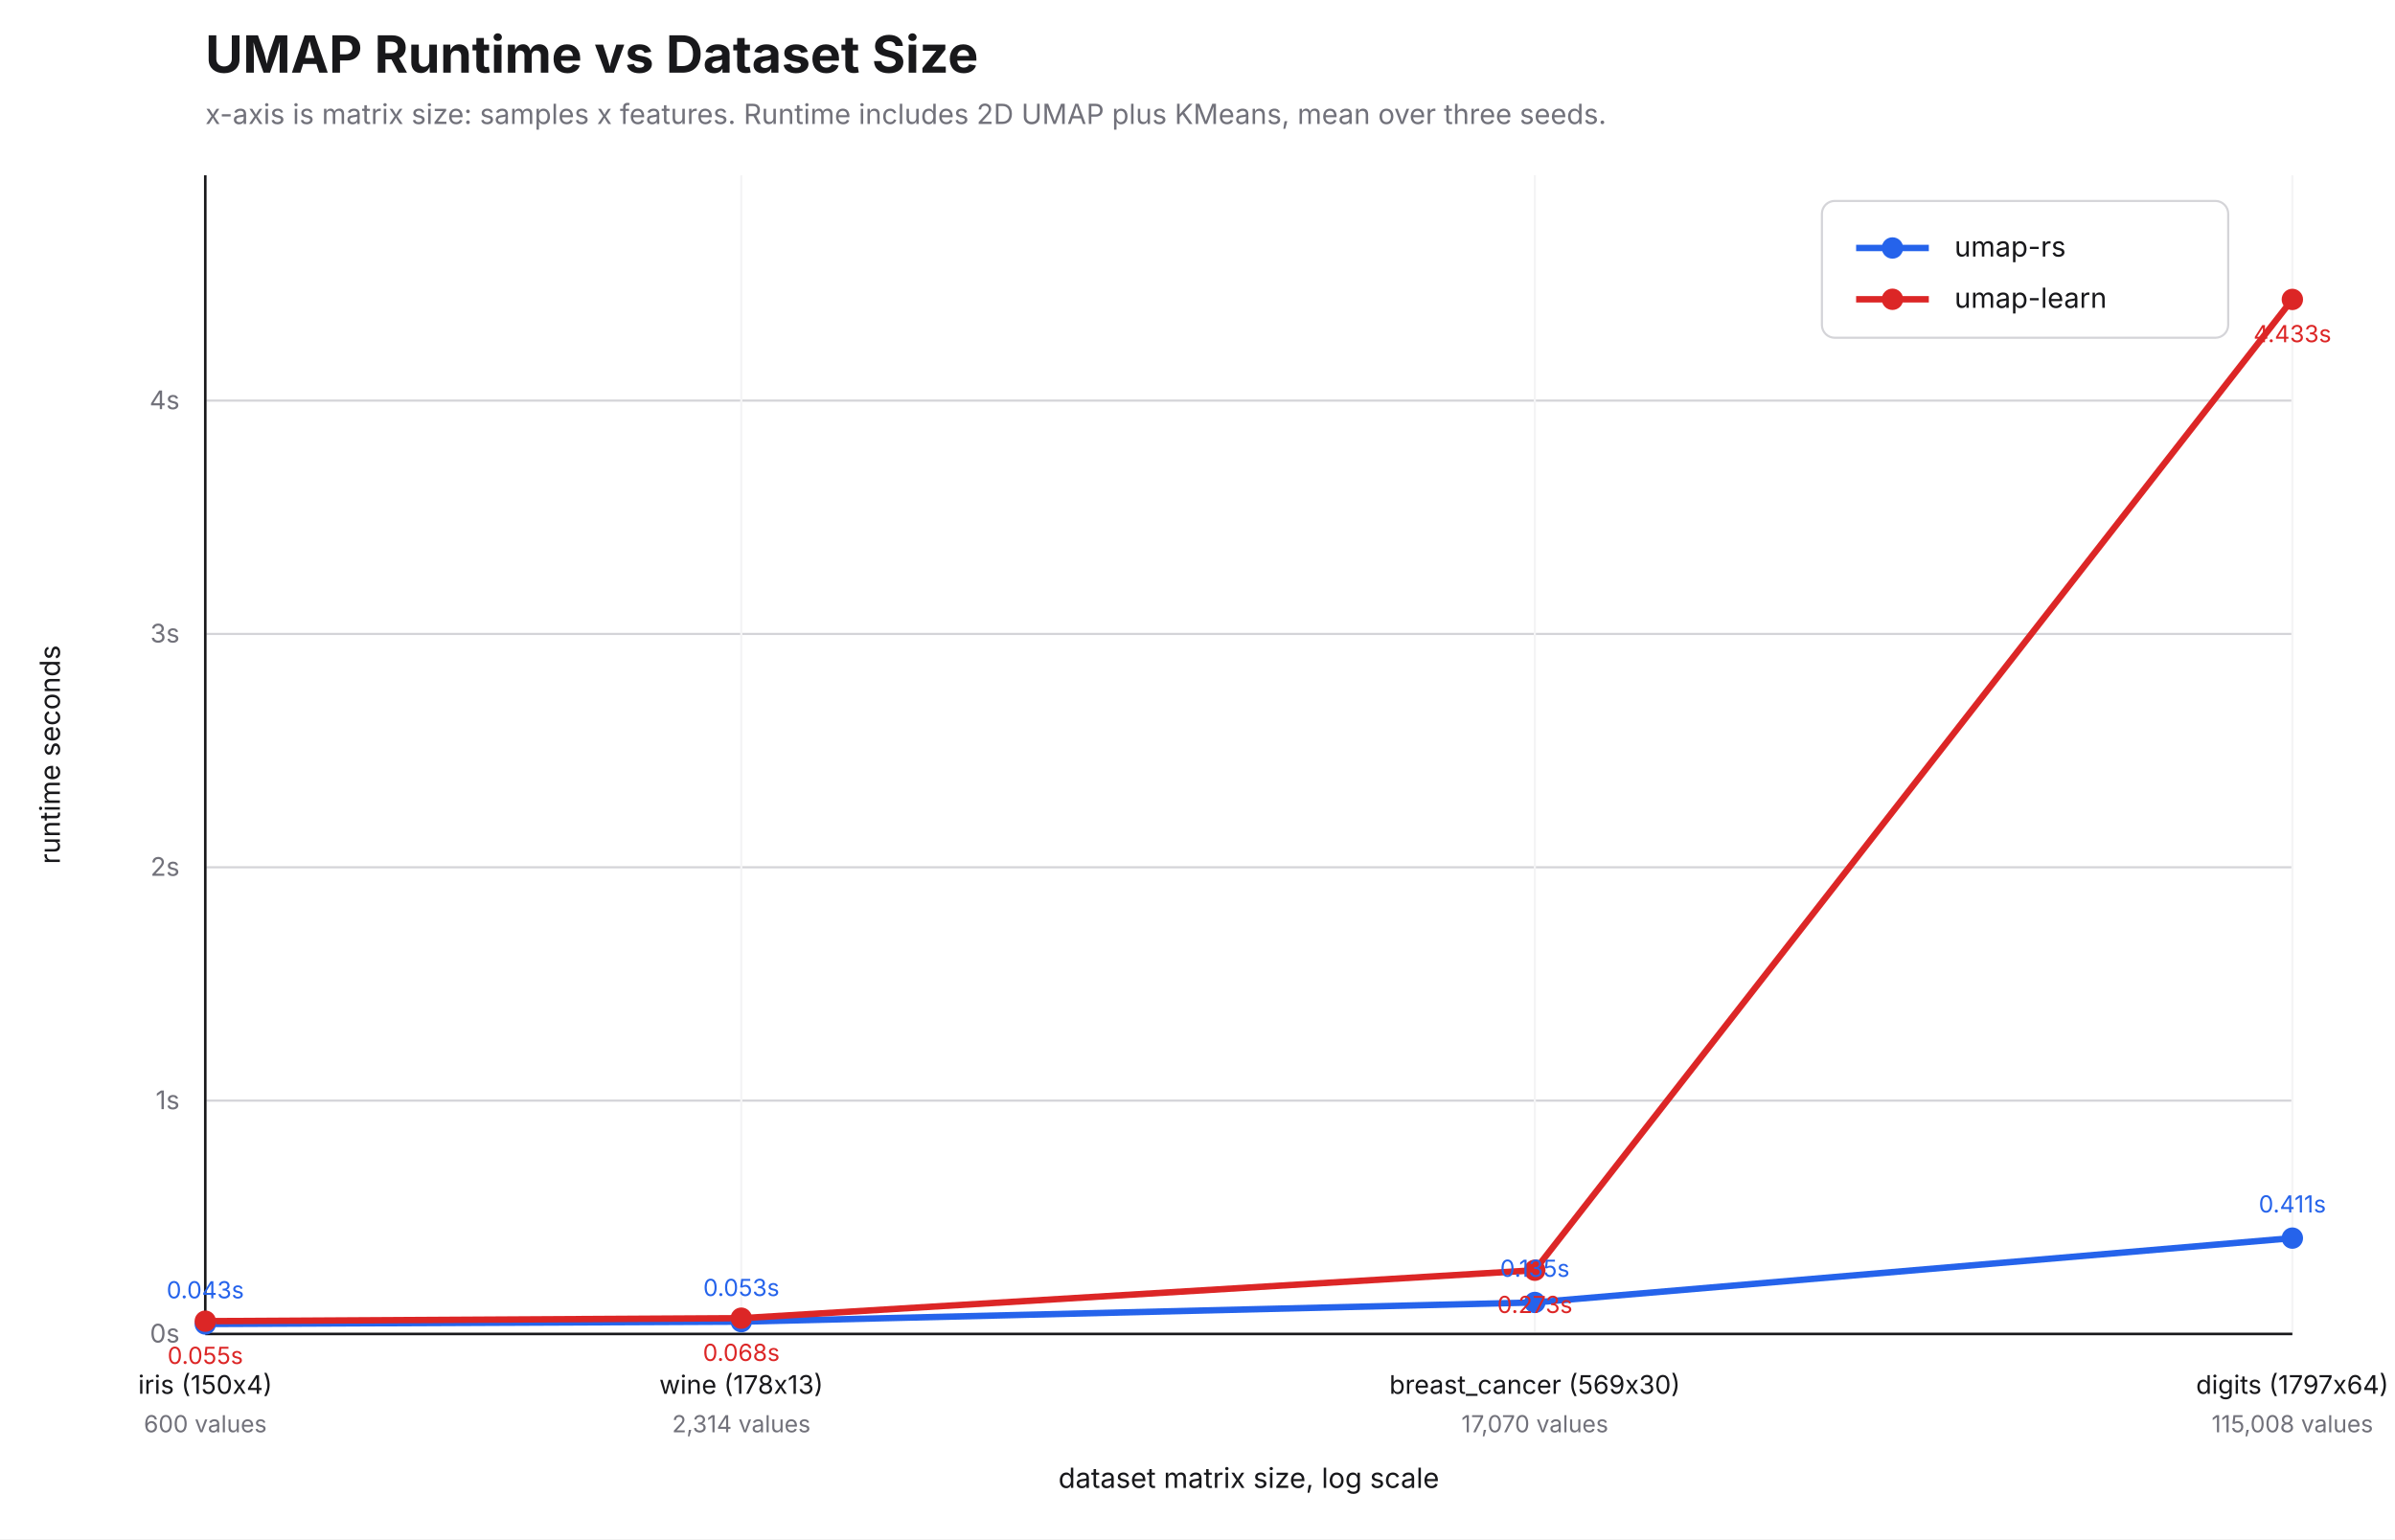
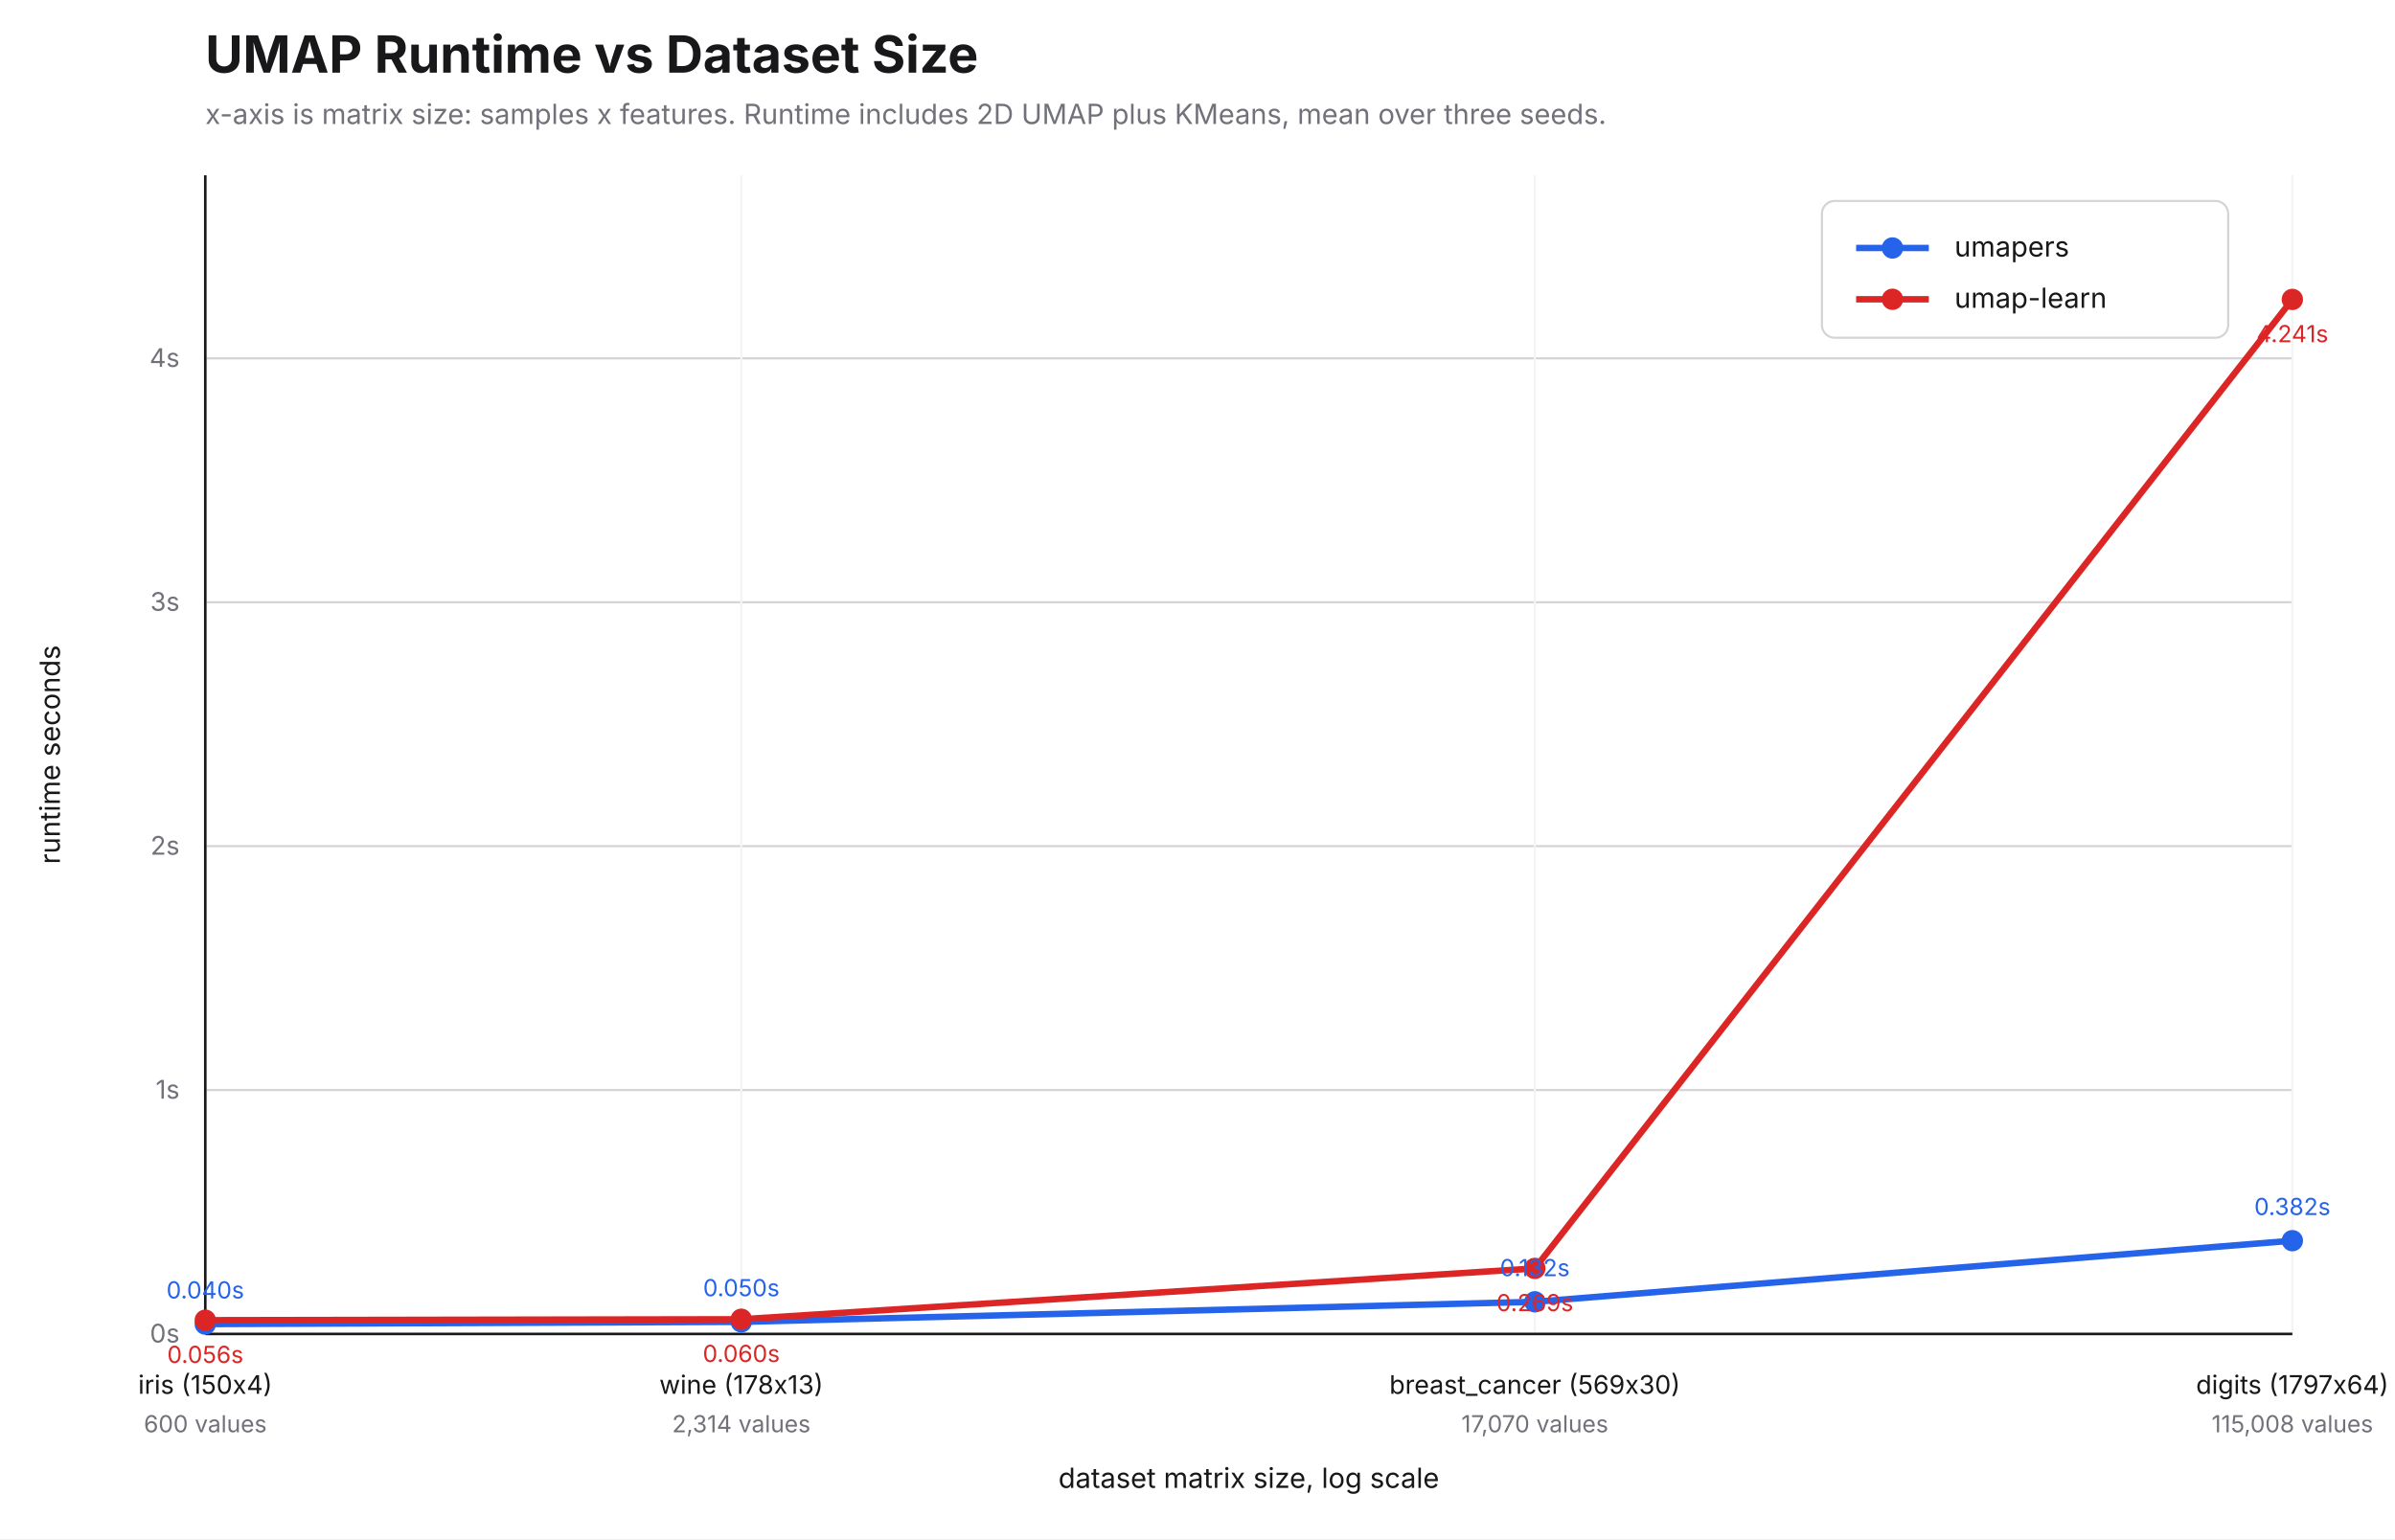
<svg xmlns="http://www.w3.org/2000/svg" width="1120" height="720" viewBox="0 0 1120 720">
  <rect width="100%" height="100%" fill="#ffffff" />
  <text x="96" y="34" font-family="Inter, Arial, sans-serif" font-size="24" font-weight="700" fill="#18181b">UMAP Runtime vs Dataset Size</text>
  <text x="96" y="58" font-family="Inter, Arial, sans-serif" font-size="13" fill="#71717a">x-axis is matrix size: samples x features. Runtime includes 2D UMAP plus KMeans, mean over three seeds.</text>
  <line x1="96" y1="624.00" x2="1072" y2="624.00" stroke="#d4d4d8" stroke-width="1" />
  <text x="84" y="628.00" text-anchor="end" font-family="Inter, Arial, sans-serif" font-size="12" fill="#71717a">0s</text>
-   <line x1="96" y1="514.85" x2="1072" y2="514.85" stroke="#d4d4d8" stroke-width="1" />
-   <text x="84" y="518.85" text-anchor="end" font-family="Inter, Arial, sans-serif" font-size="12" fill="#71717a">1s</text>
-   <line x1="96" y1="405.69" x2="1072" y2="405.69" stroke="#d4d4d8" stroke-width="1" />
-   <text x="84" y="409.69" text-anchor="end" font-family="Inter, Arial, sans-serif" font-size="12" fill="#71717a">2s</text>
-   <line x1="96" y1="296.54" x2="1072" y2="296.54" stroke="#d4d4d8" stroke-width="1" />
-   <text x="84" y="300.54" text-anchor="end" font-family="Inter, Arial, sans-serif" font-size="12" fill="#71717a">3s</text>
-   <line x1="96" y1="187.39" x2="1072" y2="187.39" stroke="#d4d4d8" stroke-width="1" />
-   <text x="84" y="191.39" text-anchor="end" font-family="Inter, Arial, sans-serif" font-size="12" fill="#71717a">4s</text>
+   <line x1="96" y1="509.91" x2="1072" y2="509.91" stroke="#d4d4d8" stroke-width="1" />
+   <text x="84" y="513.91" text-anchor="end" font-family="Inter, Arial, sans-serif" font-size="12" fill="#71717a">1s</text>
+   <line x1="96" y1="395.81" x2="1072" y2="395.81" stroke="#d4d4d8" stroke-width="1" />
+   <text x="84" y="399.81" text-anchor="end" font-family="Inter, Arial, sans-serif" font-size="12" fill="#71717a">2s</text>
+   <line x1="96" y1="281.72" x2="1072" y2="281.72" stroke="#d4d4d8" stroke-width="1" />
+   <text x="84" y="285.72" text-anchor="end" font-family="Inter, Arial, sans-serif" font-size="12" fill="#71717a">3s</text>
+   <line x1="96" y1="167.62" x2="1072" y2="167.62" stroke="#d4d4d8" stroke-width="1" />
+   <text x="84" y="171.62" text-anchor="end" font-family="Inter, Arial, sans-serif" font-size="12" fill="#71717a">4s</text>
  <line x1="96.00" y1="82" x2="96.00" y2="624" stroke="#f4f4f5" stroke-width="1" />
  <text x="96.00" y="652" text-anchor="middle" font-family="Inter, Arial, sans-serif" font-size="12" fill="#18181b">iris (150x4)</text>
  <text x="96.00" y="670" text-anchor="middle" font-family="Inter, Arial, sans-serif" font-size="11" fill="#71717a">600 values</text>
  <line x1="346.66" y1="82" x2="346.66" y2="624" stroke="#f4f4f5" stroke-width="1" />
  <text x="346.66" y="652" text-anchor="middle" font-family="Inter, Arial, sans-serif" font-size="12" fill="#18181b">wine (178x13)</text>
  <text x="346.66" y="670" text-anchor="middle" font-family="Inter, Arial, sans-serif" font-size="11" fill="#71717a">2,314 values</text>
  <line x1="717.75" y1="82" x2="717.75" y2="624" stroke="#f4f4f5" stroke-width="1" />
  <text x="717.75" y="652" text-anchor="middle" font-family="Inter, Arial, sans-serif" font-size="12" fill="#18181b">breast_cancer (569x30)</text>
  <text x="717.75" y="670" text-anchor="middle" font-family="Inter, Arial, sans-serif" font-size="11" fill="#71717a">17,070 values</text>
  <line x1="1072.00" y1="82" x2="1072.00" y2="624" stroke="#f4f4f5" stroke-width="1" />
  <text x="1072.00" y="652" text-anchor="middle" font-family="Inter, Arial, sans-serif" font-size="12" fill="#18181b">digits (1797x64)</text>
  <text x="1072.00" y="670" text-anchor="middle" font-family="Inter, Arial, sans-serif" font-size="11" fill="#71717a">115,008 values</text>
  <line x1="96" y1="82" x2="96" y2="624" stroke="#18181b" stroke-width="1.2" />
  <line x1="96" y1="624" x2="1072" y2="624" stroke="#18181b" stroke-width="1.2" />
  <text x="28" y="353.00" transform="rotate(-90 28 353.00)" text-anchor="middle" font-family="Inter, Arial, sans-serif" font-size="13" fill="#18181b">runtime seconds</text>
  <text x="584.00" y="696" text-anchor="middle" font-family="Inter, Arial, sans-serif" font-size="13" fill="#18181b">dataset matrix size, log scale</text>
-   <polyline fill="none" stroke="#2563eb" stroke-width="3" points="96.00,619.34 346.66,618.25 717.75,609.26 1072.00,579.17" />
-   <polyline fill="none" stroke="#dc2626" stroke-width="3" points="96.00,618.02 346.66,616.62 717.75,594.20 1072.00,140.07" />
-   <circle cx="96.00" cy="619.34" r="5" fill="#2563eb" />
-   <circle cx="96.00" cy="618.02" r="5" fill="#dc2626" />
-   <text x="96.00" y="607.34" text-anchor="middle" font-family="Inter, Arial, sans-serif" font-size="11" fill="#2563eb">0.043s</text>
-   <text x="96.00" y="638.02" text-anchor="middle" font-family="Inter, Arial, sans-serif" font-size="11" fill="#dc2626">0.055s</text>
-   <circle cx="346.66" cy="618.25" r="5" fill="#2563eb" />
-   <circle cx="346.66" cy="616.62" r="5" fill="#dc2626" />
-   <text x="346.66" y="606.25" text-anchor="middle" font-family="Inter, Arial, sans-serif" font-size="11" fill="#2563eb">0.053s</text>
-   <text x="346.66" y="636.62" text-anchor="middle" font-family="Inter, Arial, sans-serif" font-size="11" fill="#dc2626">0.068s</text>
-   <circle cx="717.75" cy="609.26" r="5" fill="#2563eb" />
-   <circle cx="717.75" cy="594.20" r="5" fill="#dc2626" />
-   <text x="717.75" y="597.26" text-anchor="middle" font-family="Inter, Arial, sans-serif" font-size="11" fill="#2563eb">0.135s</text>
-   <text x="717.75" y="614.20" text-anchor="middle" font-family="Inter, Arial, sans-serif" font-size="11" fill="#dc2626">0.273s</text>
-   <circle cx="1072.00" cy="579.17" r="5" fill="#2563eb" />
+   <polyline fill="none" stroke="#2563eb" stroke-width="3" points="96.00,619.39 346.66,618.35 717.75,608.96 1072.00,580.37" />
+   <polyline fill="none" stroke="#dc2626" stroke-width="3" points="96.00,617.56 346.66,617.12 717.75,593.34 1072.00,140.07" />
+   <circle cx="96.00" cy="619.39" r="5" fill="#2563eb" />
+   <circle cx="96.00" cy="617.56" r="5" fill="#dc2626" />
+   <text x="96.00" y="607.39" text-anchor="middle" font-family="Inter, Arial, sans-serif" font-size="11" fill="#2563eb">0.040s</text>
+   <text x="96.00" y="637.56" text-anchor="middle" font-family="Inter, Arial, sans-serif" font-size="11" fill="#dc2626">0.056s</text>
+   <circle cx="346.66" cy="618.35" r="5" fill="#2563eb" />
+   <circle cx="346.66" cy="617.12" r="5" fill="#dc2626" />
+   <text x="346.66" y="606.35" text-anchor="middle" font-family="Inter, Arial, sans-serif" font-size="11" fill="#2563eb">0.050s</text>
+   <text x="346.66" y="637.12" text-anchor="middle" font-family="Inter, Arial, sans-serif" font-size="11" fill="#dc2626">0.060s</text>
+   <circle cx="717.75" cy="608.96" r="5" fill="#2563eb" />
+   <circle cx="717.75" cy="593.34" r="5" fill="#dc2626" />
+   <text x="717.75" y="596.96" text-anchor="middle" font-family="Inter, Arial, sans-serif" font-size="11" fill="#2563eb">0.132s</text>
+   <text x="717.75" y="613.34" text-anchor="middle" font-family="Inter, Arial, sans-serif" font-size="11" fill="#dc2626">0.269s</text>
+   <circle cx="1072.00" cy="580.37" r="5" fill="#2563eb" />
  <circle cx="1072.00" cy="140.07" r="5" fill="#dc2626" />
-   <text x="1072.00" y="567.17" text-anchor="middle" font-family="Inter, Arial, sans-serif" font-size="11" fill="#2563eb">0.411s</text>
-   <text x="1072.00" y="160.07" text-anchor="middle" font-family="Inter, Arial, sans-serif" font-size="11" fill="#dc2626">4.433s</text>
+   <text x="1072.00" y="568.37" text-anchor="middle" font-family="Inter, Arial, sans-serif" font-size="11" fill="#2563eb">0.382s</text>
+   <text x="1072.00" y="160.07" text-anchor="middle" font-family="Inter, Arial, sans-serif" font-size="11" fill="#dc2626">4.241s</text>
  <rect x="852" y="94" width="190" height="64" rx="6" fill="#ffffff" stroke="#d4d4d8" />
  <line x1="868" y1="116" x2="902" y2="116" stroke="#2563eb" stroke-width="3" />
  <circle cx="885" cy="116" r="5" fill="#2563eb" />
-   <text x="914" y="120" font-family="Inter, Arial, sans-serif" font-size="13" fill="#18181b">umap-rs</text>
+   <text x="914" y="120" font-family="Inter, Arial, sans-serif" font-size="13" fill="#18181b">umapers</text>
  <line x1="868" y1="140" x2="902" y2="140" stroke="#dc2626" stroke-width="3" />
  <circle cx="885" cy="140" r="5" fill="#dc2626" />
  <text x="914" y="144" font-family="Inter, Arial, sans-serif" font-size="13" fill="#18181b">umap-learn</text>
</svg>
